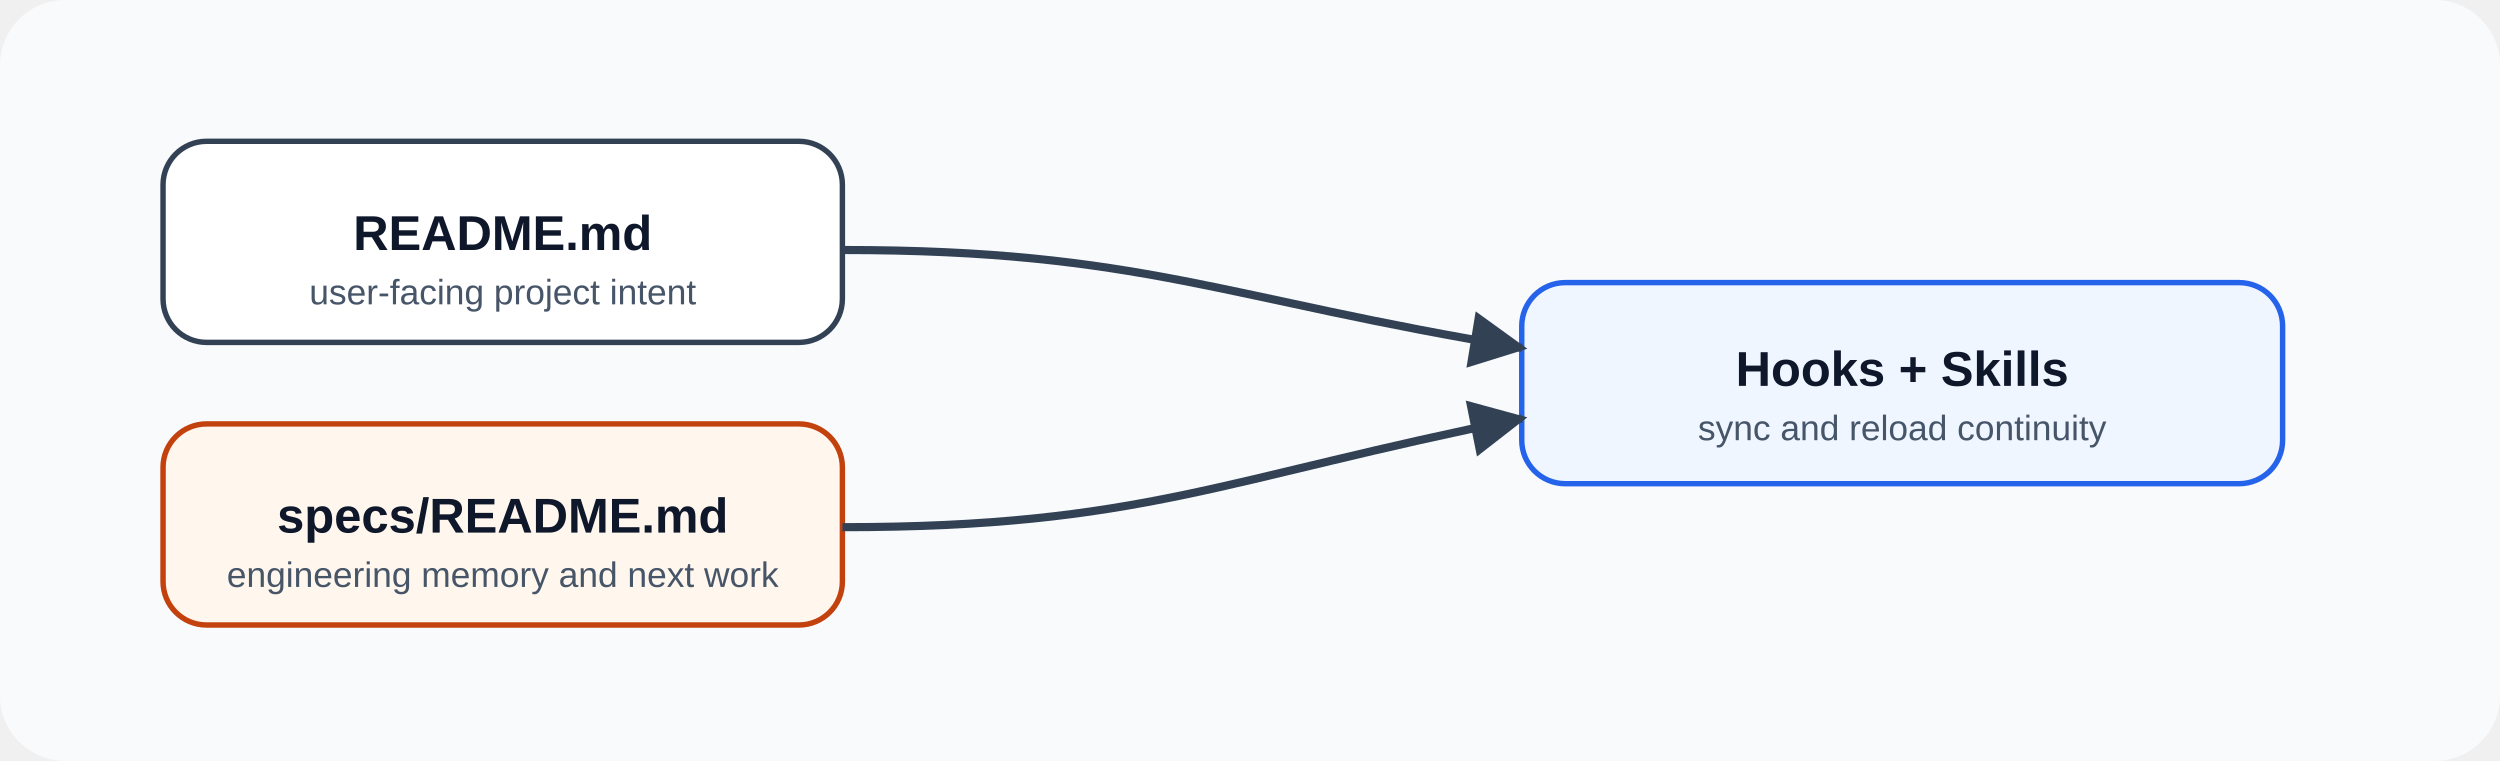
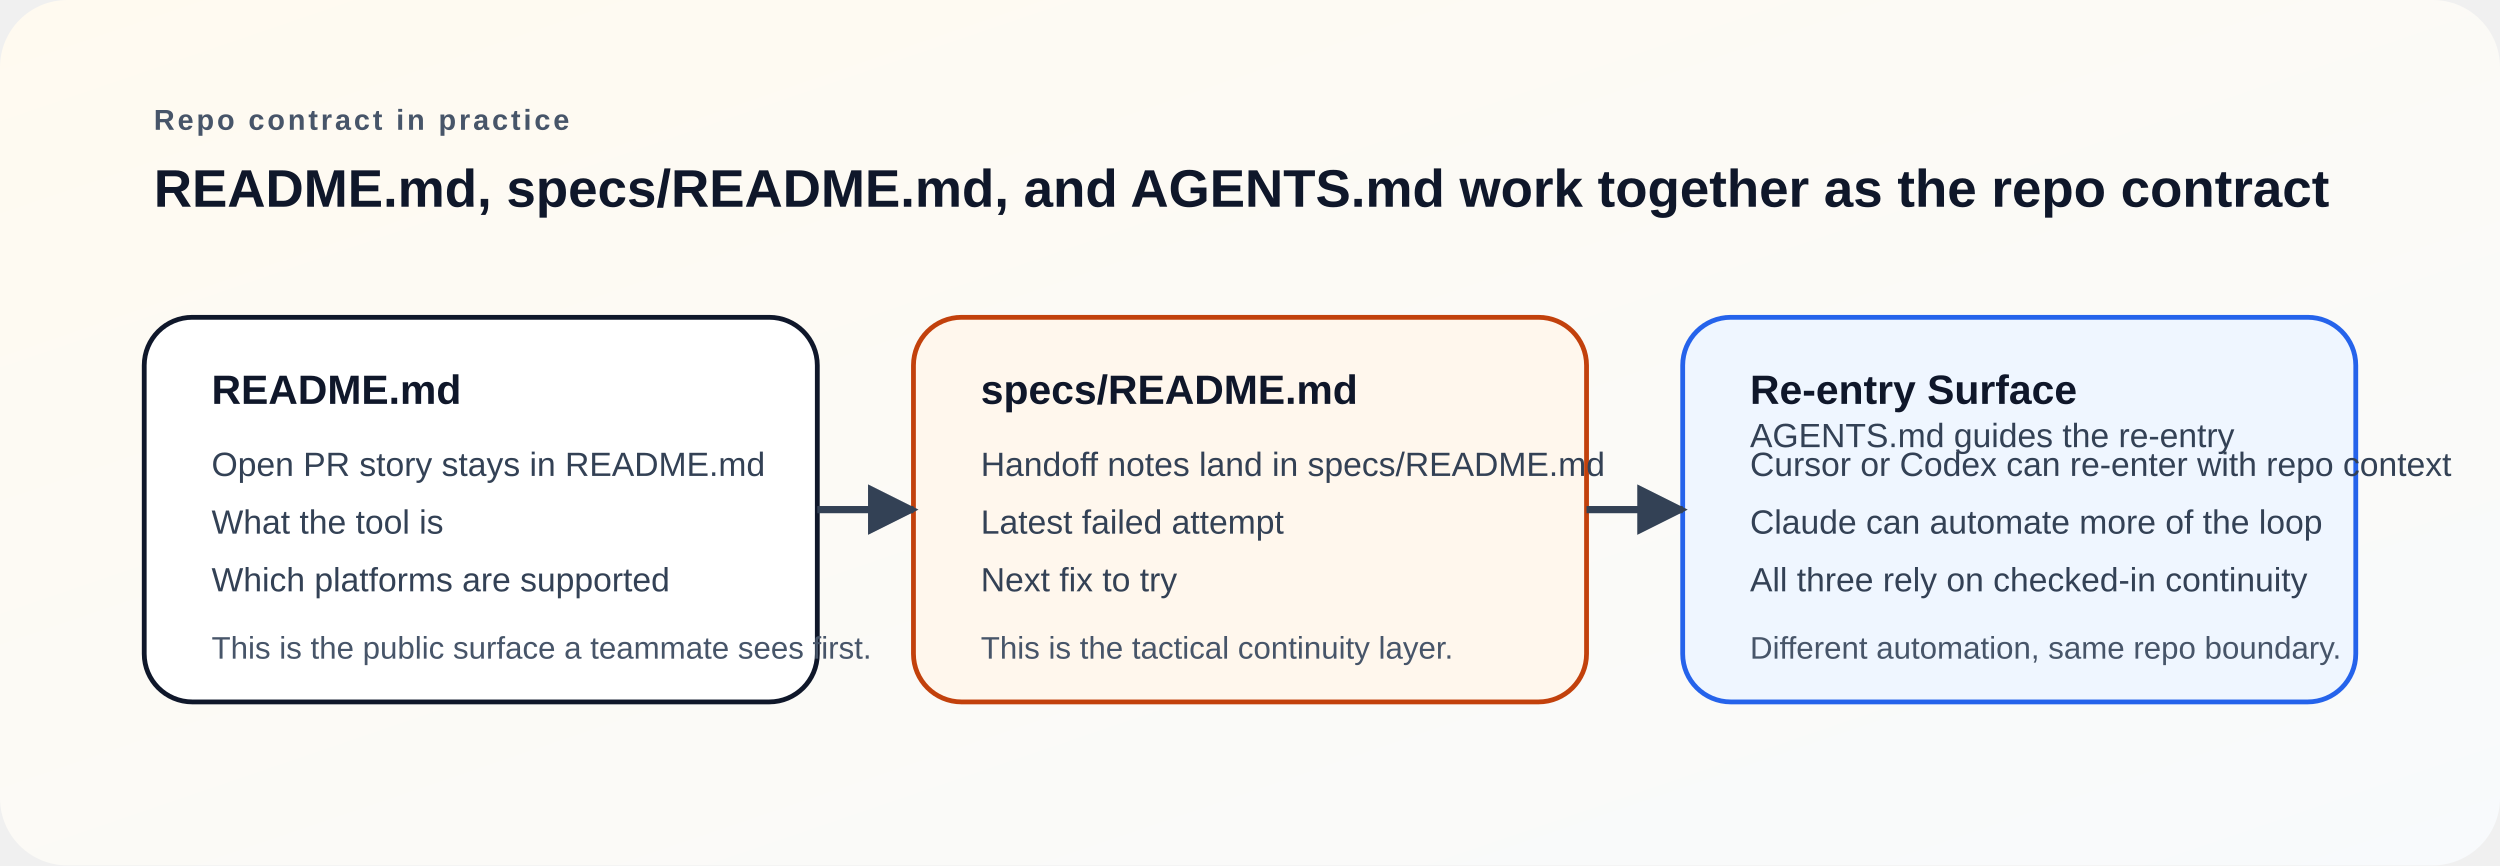
- <svg xmlns="http://www.w3.org/2000/svg" viewBox="0 0 920 280" role="img" aria-labelledby="title desc">
+ <svg xmlns="http://www.w3.org/2000/svg" viewBox="0 0 1040 360" role="img" aria-labelledby="title desc">
  <defs>
+     <linearGradient id="bg" x1="0" x2="1" y1="0" y2="1">
+       <stop offset="0%" stop-color="#fffaf0" />
+       <stop offset="100%" stop-color="#f8fafc" />
+     </linearGradient>
    <marker id="arrow" viewBox="0 0 10 10" refX="9" refY="5" markerWidth="7" markerHeight="7" orient="auto-start-reverse">
      <path d="M 0 0 L 10 5 L 0 10 z" fill="#334155" />
    </marker>
    <style>
-       .title { font: 700 18px Arial, sans-serif; fill: #0f172a; }
-       .body { font: 13px Arial, sans-serif; fill: #475569; }
+       .eyebrow { font: 700 12px Arial, sans-serif; letter-spacing: 1.2px; text-transform: uppercase; fill: #475569; }
+       .title { font: 700 22px Arial, sans-serif; fill: #0f172a; }
+       .card { font: 700 17px Arial, sans-serif; fill: #0f172a; }
+       .body { font: 14px Arial, sans-serif; fill: #334155; }
+       .small { font: 13px Arial, sans-serif; fill: #475569; }
    </style>
  </defs>
-   <rect width="920" height="280" rx="24" fill="#f8fafc" />
-   <rect x="60" y="52" width="250" height="74" rx="16" fill="#ffffff" stroke="#334155" stroke-width="2" />
-   <rect x="60" y="156" width="250" height="74" rx="16" fill="#fff7ed" stroke="#c2410c" stroke-width="2" />
-   <rect x="560" y="104" width="280" height="74" rx="16" fill="#eff6ff" stroke="#2563eb" stroke-width="2" />
-   <text class="title" x="185" y="92" text-anchor="middle">README.md</text>
-   <text class="body" x="185" y="112" text-anchor="middle">user-facing project intent</text>
-   <text class="title" x="185" y="196" text-anchor="middle">specs/README.md</text>
-   <text class="body" x="185" y="216" text-anchor="middle">engineering memory and next work</text>
-   <text class="title" x="700" y="142" text-anchor="middle">Hooks + Skills</text>
-   <text class="body" x="700" y="162" text-anchor="middle">sync and reload continuity</text>
-   <path d="M310 92 C420 92, 450 110, 560 128" fill="none" stroke="#334155" stroke-width="3" marker-end="url(#arrow)" />
-   <path d="M310 194 C420 194, 450 176, 560 154" fill="none" stroke="#334155" stroke-width="3" marker-end="url(#arrow)" />
+   <rect width="1040" height="360" rx="28" fill="url(#bg)" />
+   <text class="eyebrow" x="64" y="54">Repo contract in practice</text>
+   <text class="title" x="64" y="86">README.md, specs/README.md, and AGENTS.md work together as the repo contract</text>
+   <rect x="60" y="132" width="280" height="160" rx="20" fill="#ffffff" stroke="#0f172a" stroke-width="2" />
+   <text class="card" x="88" y="168">README.md</text>
+   <text class="body" x="88" y="198">Open PR story stays in README.md</text>
+   <text class="body" x="88" y="222">What the tool is</text>
+   <text class="body" x="88" y="246">Which platforms are supported</text>
+   <text class="small" x="88" y="274">This is the public surface a teammate sees first.</text>
+   <rect x="380" y="132" width="280" height="160" rx="20" fill="#fff7ed" stroke="#c2410c" stroke-width="2" />
+   <text class="card" x="408" y="168">specs/README.md</text>
+   <text class="body" x="408" y="198">Handoff notes land in specs/README.md</text>
+   <text class="body" x="408" y="222">Latest failed attempt</text>
+   <text class="body" x="408" y="246">Next fix to try</text>
+   <text class="small" x="408" y="274">This is the tactical continuity layer.</text>
+   <rect x="700" y="132" width="280" height="160" rx="20" fill="#eff6ff" stroke="#2563eb" stroke-width="2" />
+   <text class="card" x="728" y="168">Re-entry Surface</text>
+   <text class="body" x="728" y="186">AGENTS.md guides the re-entry</text>
+   <text class="body" x="728" y="198">Cursor or Codex can re-enter with repo context</text>
+   <text class="body" x="728" y="222">Claude can automate more of the loop</text>
+   <text class="body" x="728" y="246">All three rely on checked-in continuity</text>
+   <text class="small" x="728" y="274">Different automation, same repo boundary.</text>
+   <path d="M340 212 H380" fill="none" stroke="#334155" stroke-width="3" marker-end="url(#arrow)" />
+   <path d="M660 212 H700" fill="none" stroke="#334155" stroke-width="3" marker-end="url(#arrow)" />
</svg>
